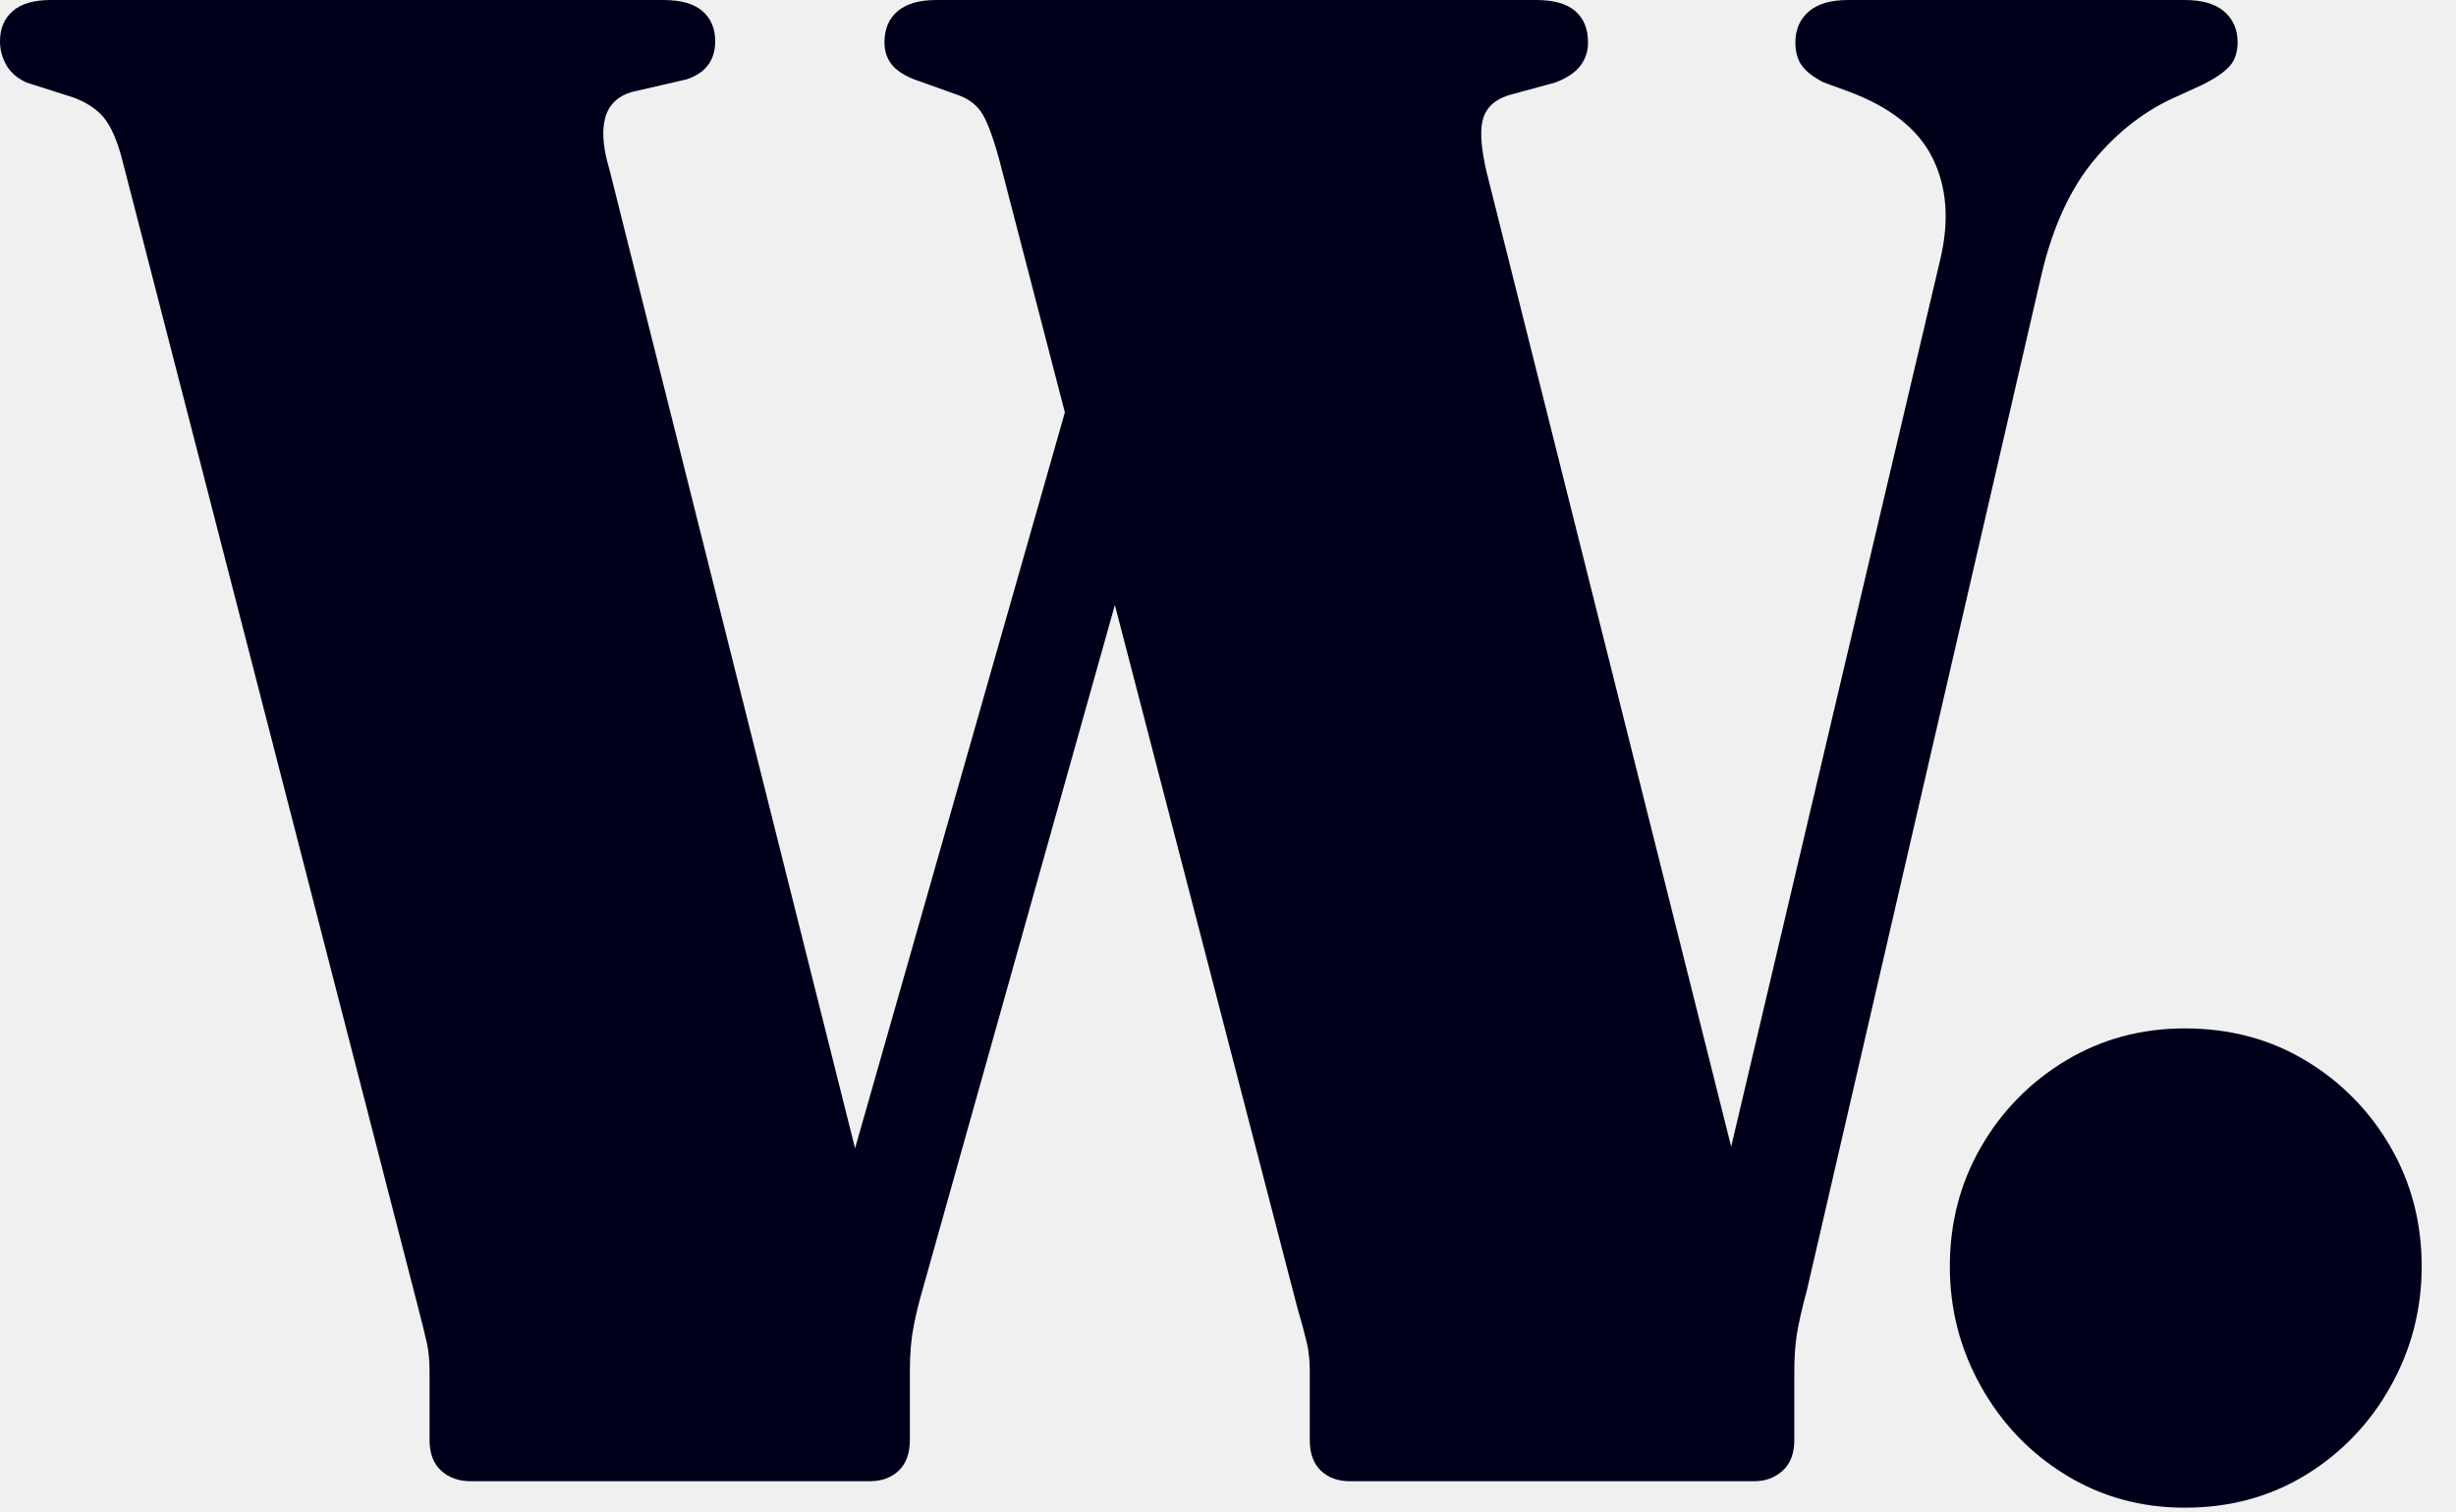
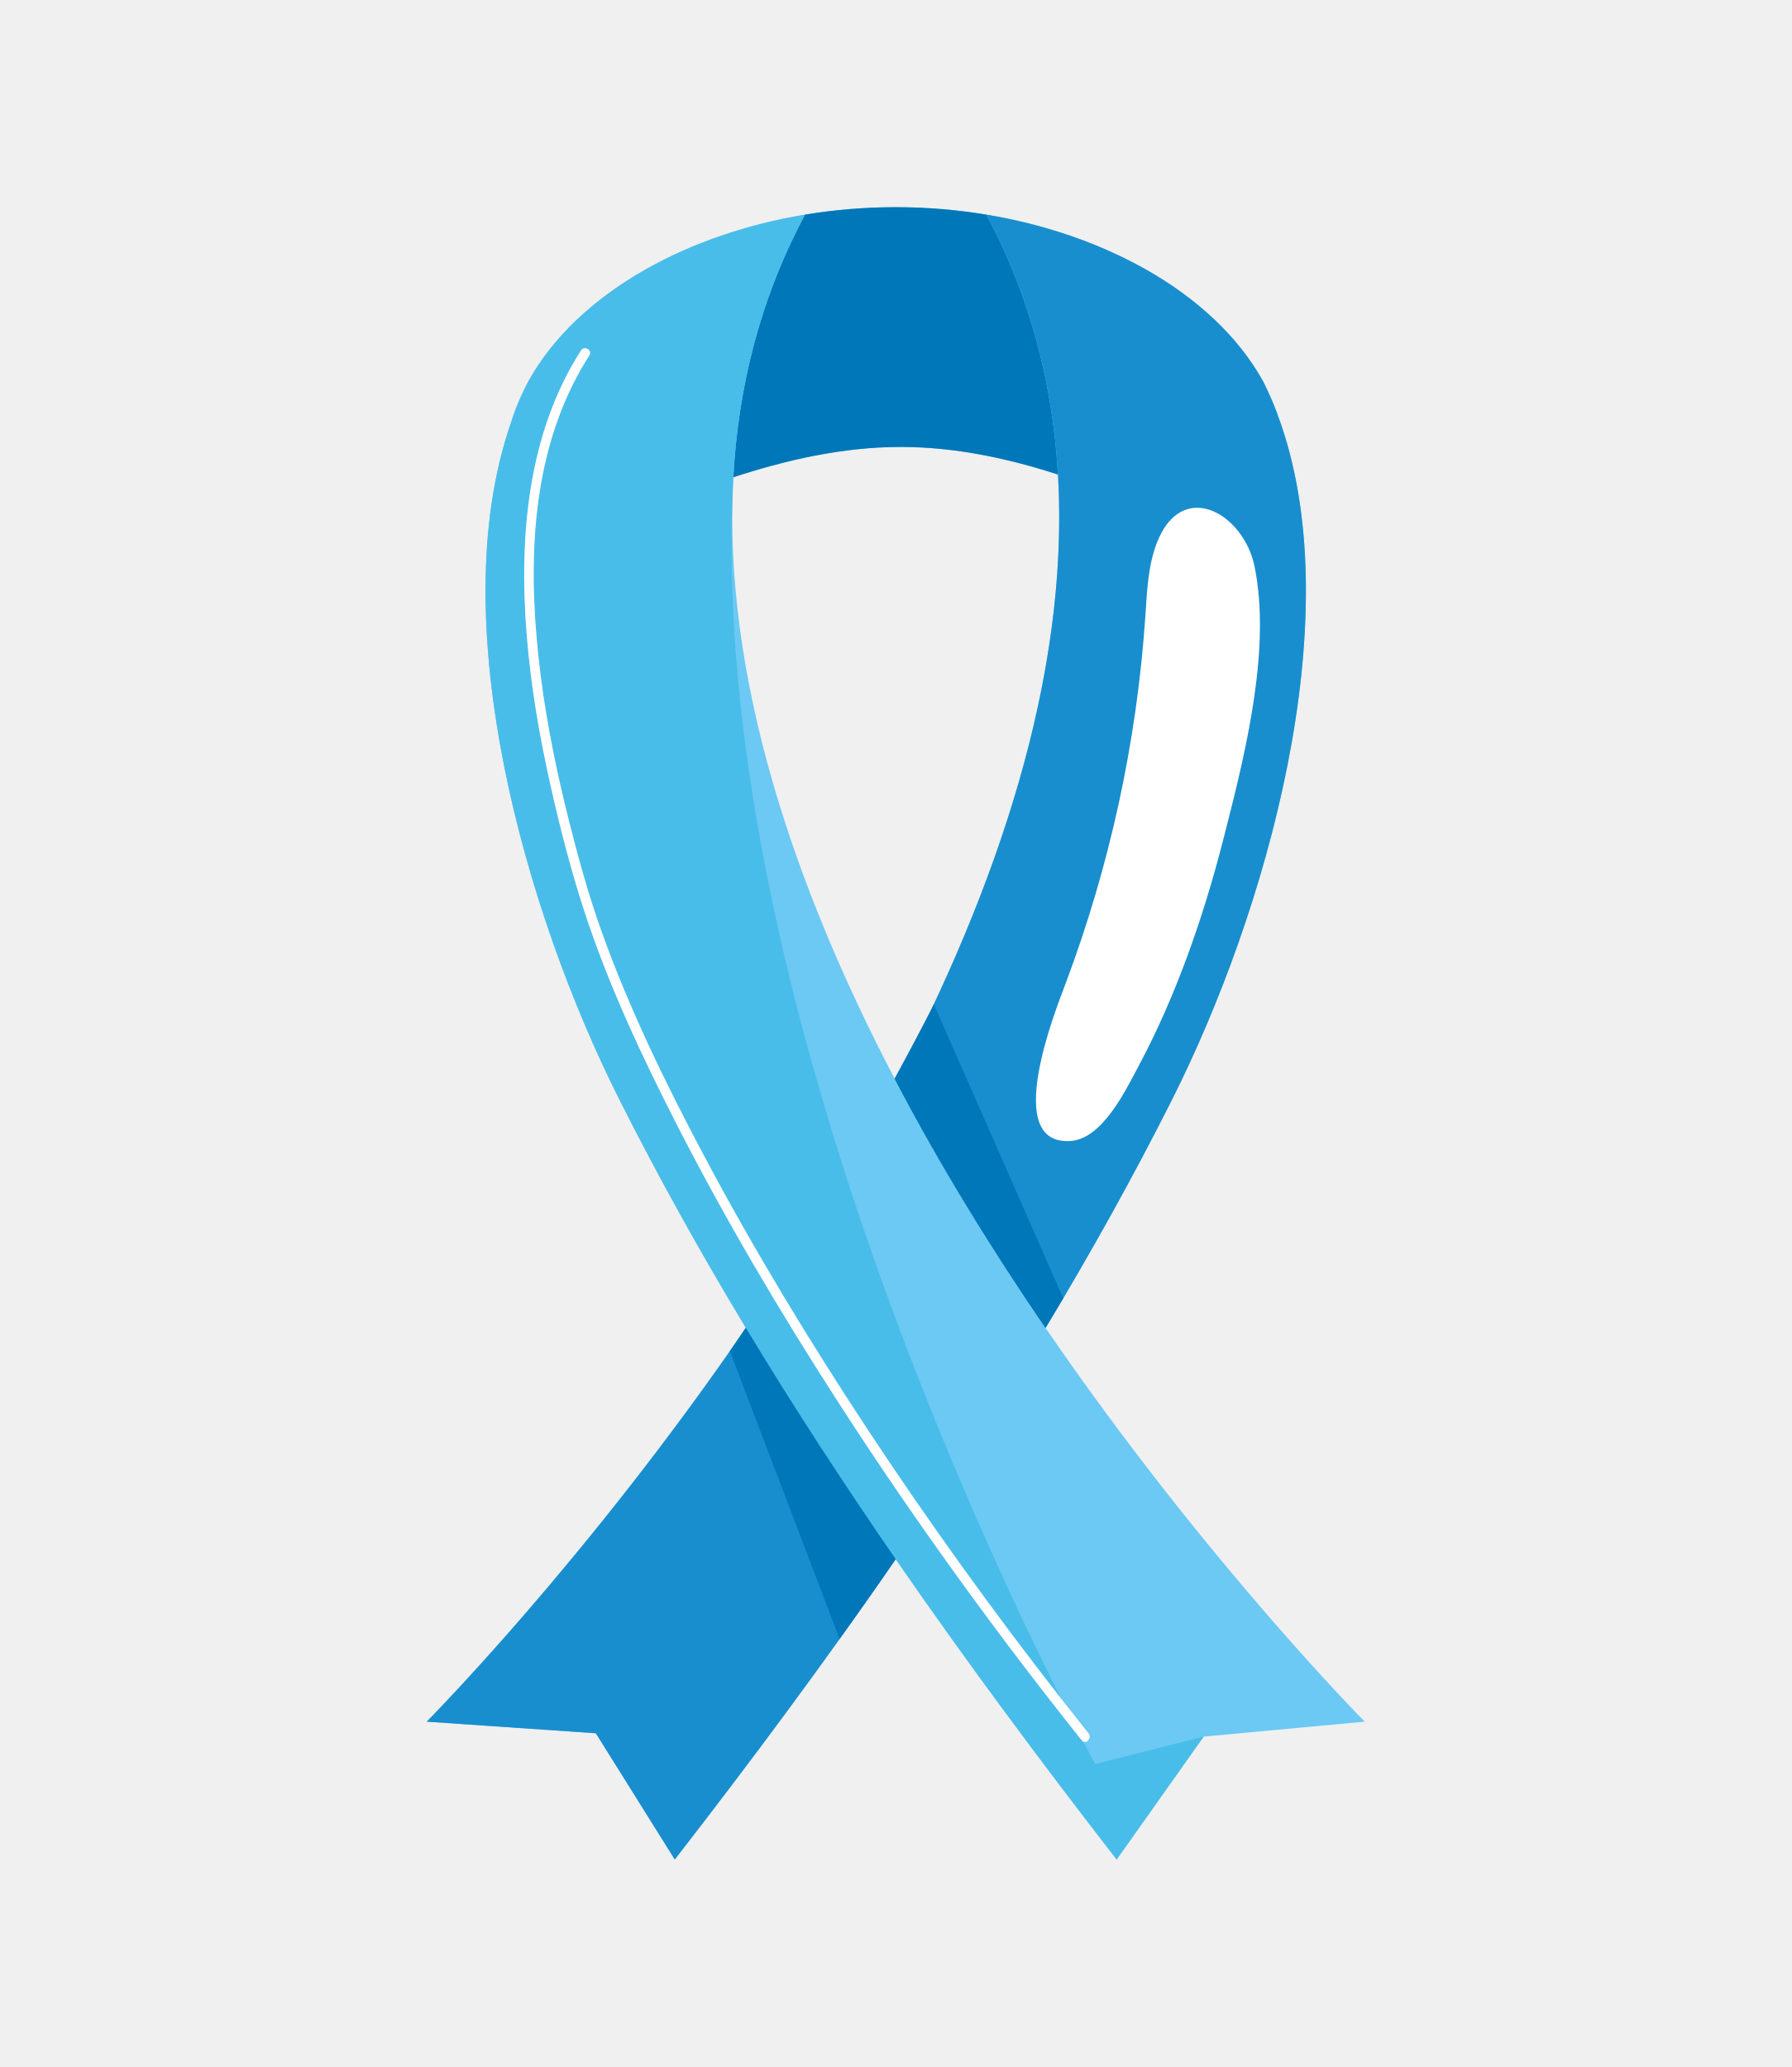
- <svg xmlns="http://www.w3.org/2000/svg" width="65" height="40">
-   <path d="M23.016 39.2c.317 0 .574-.093.77-.28.196-.187.294-.457.294-.812v-1.82c0-.448.033-.84.098-1.176.065-.336.145-.663.238-.98l5.09-18.122 4.822 18.57c.112.384.193.682.243.895l.023.099c.047.215.07.453.07.714v1.82c0 .355.098.625.294.812.196.187.453.28.77.28h10.696c.299 0 .55-.093.756-.28.205-.187.308-.457.308-.812v-1.82c0-.373.023-.705.07-.994.047-.29.135-.677.266-1.162L54.04 7.224c.299-1.25.765-2.254 1.4-3.01.635-.756 1.363-1.311 2.184-1.666l.672-.308c.336-.168.574-.331.714-.49.14-.159.21-.369.21-.63 0-.336-.117-.607-.35-.812C58.637.103 58.287 0 57.82 0h-8.904c-.467 0-.817.103-1.05.308-.233.205-.35.476-.35.812 0 .261.06.471.182.63.121.159.313.303.574.434l.616.224c1.12.41 1.871.999 2.254 1.764s.453 1.661.21 2.688l-5.535 23.486-6.477-25.81c-.133-.58-.17-1.018-.11-1.31l.026-.104c.093-.29.317-.49.672-.602l1.232-.336c.299-.112.518-.257.658-.434a.986.986 0 0 0 .21-.63c0-.355-.112-.63-.336-.826C41.468.098 41.122 0 40.656 0H24.78c-.448 0-.789.098-1.022.294-.233.196-.35.471-.35.826 0 .224.06.415.182.574.121.159.322.294.602.406l1.176.42c.261.093.462.243.602.448.14.205.294.607.462 1.204l1.751 6.742-5.553 19.475L16.128 4.48c-.147-.49-.194-.898-.14-1.223l.028-.135c.093-.345.327-.574.7-.686l1.456-.336c.504-.168.756-.504.756-1.008 0-.336-.112-.602-.336-.798C18.368.098 18.022 0 17.556 0H1.344C.896 0 .56.098.336.294.112.49 0 .756 0 1.092c0 .224.056.434.168.63.112.196.29.35.532.462l1.232.392c.355.13.625.308.812.532.187.224.345.579.476 1.064l7.84 30.408c.112.43.191.751.238.966.047.215.07.462.07.742v1.82c0 .355.103.625.308.812.205.187.467.28.784.28h10.556Zm34.804.7c1.195 0 2.263-.29 3.206-.868a6.338 6.338 0 0 0 2.24-2.338c.55-.98.826-2.04.826-3.178 0-1.157-.275-2.212-.826-3.164a6.325 6.325 0 0 0-2.24-2.282c-.943-.57-2.011-.854-3.206-.854-1.157 0-2.207.285-3.15.854a6.325 6.325 0 0 0-2.24 2.282c-.55.952-.826 2.007-.826 3.164 0 1.139.275 2.198.826 3.178.55.98 1.297 1.76 2.24 2.338.943.579 1.993.868 3.15.868Z" fill="#00001A" />
+ <svg xmlns="http://www.w3.org/2000/svg" version="1.1" id="Capa_2" x="0px" y="0px" viewBox="0 0 1975 2279" style="enable-background:new 0 0 1975 2279;" xml:space="preserve">
+   <path style="fill:#6BC9F3;" d="M1152.576,1464.161c49.906-82.794,96.701-166.764,139.603-252.064  c104.161-207.203,194.231-525.384,120.475-742.784c-0.668-1.982-1.353-3.954-2.049-5.919c-3.75-11.911-8.531-23.547-14.275-34.866  c-1.292-2.754-2.614-5.487-3.969-8.195l-0.203-0.326c-26.966-48.492-71.934-90.746-129.644-123.291  c-33.661-18.97-71.762-34.712-113.001-46.282c-0.755-0.212-1.51-0.422-2.265-0.631l-0.539-0.148  c-49.413-13.628-103.25-21.229-159.387-21.229c-34.315,0-67.754,2.875-99.845,8.19l-0.202,0.054  c-65.26,10.848-124.992,31.894-174.949,60.046c-57.709,32.545-102.677,74.799-129.644,123.291l-0.203,0.326  c-8.697,15.729-15.573,32.111-20.293,48.98c-73.755,217.4,16.315,535.581,120.475,742.784  c42.868,85.23,89.621,169.134,139.48,251.862c-6.029,9.013-11.892,17.608-17.548,25.705l0.014,0.036  c-169.394,242.509-334.25,408.554-334.25,408.554l186.452,12.789l87.061,139.196c84.249-108.653,166.134-218.877,243.548-331.081  c77.415,112.204,159.3,222.428,243.549,331.081l95.916-135.529l177.597-16.457  C1504.482,1898.253,1327.978,1720.476,1152.576,1464.161z M992.986,492.799c61.976,0,120.533,13.4,173.285,30.385  c0.059,1.009,0.12,2.018,0.175,3.027c10.533,193.326-49.649,395.889-138.528,584.21c-12.465,24.422-26.586,51.083-41.742,78.859  C876.451,979.49,796.376,746.837,808.396,526.212C864.757,507.824,927.388,492.799,992.986,492.799z" />
+   <path style="fill:#0077B9;" d="M1087.365,236.67v-0.026c-32.165-5.339-65.665-8.218-100.043-8.218  c-34.315,0-67.754,2.875-99.846,8.19v0.054c-49.214,91.832-73.619,189.466-79.08,289.542c56.36-18.387,118.992-33.413,184.59-33.413  c61.975,0,120.533,13.4,173.284,30.385C1160.486,424.167,1136.083,327.575,1087.365,236.67z" />
+   <path style="fill:#198ECE;" d="M470.359,1898.253l186.452,12.789l87.061,139.195c84.249-108.653,166.135-218.877,243.548-331.081  c-57.84-83.836-113.184-168.778-165.154-254.995C646.864,1720.476,470.359,1898.253,470.359,1898.253z" />
+   <path style="fill:#198ECE;" d="M1087.365,236.616v0.054c48.718,90.905,73.121,187.497,78.906,286.515  c0.059,1.009,0.12,2.018,0.175,3.027c12.066,221.461-68.661,455.04-179.025,665.451c50.823,96.896,107.93,188.877,165.156,272.5  c49.906-82.795,96.701-166.766,139.604-252.065c104.16-207.202,194.23-525.383,120.475-742.784c-0.67-1.984-1.355-3.961-2.053-5.93  c-4.234-11.944-8.982-23.576-14.265-34.841c-1.293-2.758-2.617-5.496-3.975-8.209l-0.203-0.326  c-26.967-48.492-71.934-90.746-129.644-123.291c-33.67-18.974-71.781-34.719-113.033-46.291c-0.728-0.204-1.457-0.407-2.187-0.608  l-0.64-0.177c-19.078-5.245-38.816-9.6-59.09-12.97L1087.365,236.616z" />
+   <path style="fill:#49BDE9;" d="M1194.07,1920.165c-0.572-0.298-1.123-0.751-1.629-1.385c-11.256-14.106-22.437-28.272-33.532-42.506  c-83.769-107.478-162.945-218.575-236.729-333.144c-63.066-97.927-122.453-198.407-175.533-302.119  c-39.464-77.105-76.587-156.376-103.339-238.903c-14.61-45.072-26.398-91.279-36.743-137.498  c-12.18-54.411-21.544-109.58-25.994-165.191c-8.522-106.507,0.809-220.906,59.883-312.972c3.718-5.794,12.991-0.413,9.256,5.409  c-6.867,10.702-13.153,21.751-18.777,33.157c-48.382,98.116-48.387,213.937-34.878,320.151  c6.916,54.377,18.088,108.19,31.514,161.309c10.239,40.506,21.36,80.86,35.443,120.216  c30.346,84.806,69.954,166.326,112.121,245.802c55.48,104.57,116.911,205.978,182.08,304.775  c66.83,101.316,137.807,199.899,212.513,295.555c-104.662-207.844-389.677-826.307-361.33-1346.61  c5.46-100.075,29.866-197.71,79.08-289.541v-0.054l-0.202,0.054c-65.26,10.848-124.992,31.894-174.949,60.046  c-57.709,32.545-102.677,74.799-129.644,123.291l-0.203,0.325c-7.82,15.622-14.562,32.002-20.293,48.98  c-73.755,217.4,16.315,535.581,120.475,742.784c42.868,85.23,89.621,169.134,139.48,251.862  c51.978,86.242,107.332,171.206,165.186,255.065l0.093,0.133c77.414,112.205,159.299,222.429,243.548,331.081l95.916-135.527  l-119.521,30.26C1207.364,1944.97,1202.585,1936.342,1194.07,1920.165z" />
+   <path style="fill:#0077B9;" d="M1029.494,1107.329c-0.521,1.024-1.046,2.053-1.573,3.085  c-12.465,24.425-26.587,51.088-41.746,78.867c51.112,97.725,108.656,190.49,166.324,274.766  c6.849-11.286,13.392-22.206,19.57-32.667L1029.494,1107.329z" />
+   <path style="fill:#0077B9;" d="M987.328,1719.023c-57.853-83.859-113.208-168.823-165.186-255.065  c-6.028,9.014-11.892,17.607-17.547,25.705l0.013,0.035L925.5,1806.968C944.953,1780.117,965.878,1750.316,987.328,1719.023z" />
+   <path style="fill:#FFFFFF;" d="M1180.545,1257.976c34.965-2.629,60.541-56.332,74.062-81.573  c41.693-77.832,71.952-165.141,93.767-250.294c21.773-84.995,49.842-194.039,37.54-284.161c-0.793-5.805-1.753-11.532-2.893-17.169  c-11.898-58.829-80.347-98.236-108.034-25.491c-9.601,25.226-10.59,53.775-12.402,80.424  c-9.393,138.128-39.118,274.927-87.983,404.913C1163.685,1113.67,1103.624,1263.76,1180.545,1257.976z" />
+   <path style="fill:#FFFFFF;" d="M775.133,1272.492c-42.167-79.476-81.775-160.995-112.121-245.802  c-14.083-39.356-25.204-79.711-35.443-120.216c-13.426-53.119-24.598-106.932-31.514-161.309  c-13.508-106.214-13.503-222.035,34.878-320.151c5.624-11.406,11.909-22.456,18.777-33.157c3.735-5.823-5.538-11.203-9.256-5.409  c-59.074,92.066-68.405,206.464-59.883,312.972c4.449,55.611,13.814,110.781,25.994,165.191  c10.346,46.219,22.134,92.426,36.743,137.498c26.751,82.527,63.875,161.798,103.339,238.903  c53.08,103.712,112.468,204.192,175.533,302.119c73.784,114.568,152.961,225.666,236.729,333.144  c11.094,14.234,22.276,28.399,33.532,42.506c0.506,0.634,1.057,1.087,1.629,1.385c4.283,2.24,9.711-4.251,5.951-8.964  c-10.166-12.739-20.263-25.533-30.295-38.379c-74.707-95.657-145.683-194.239-212.513-295.555  C892.045,1478.47,830.614,1377.062,775.133,1272.492z" />
</svg>
